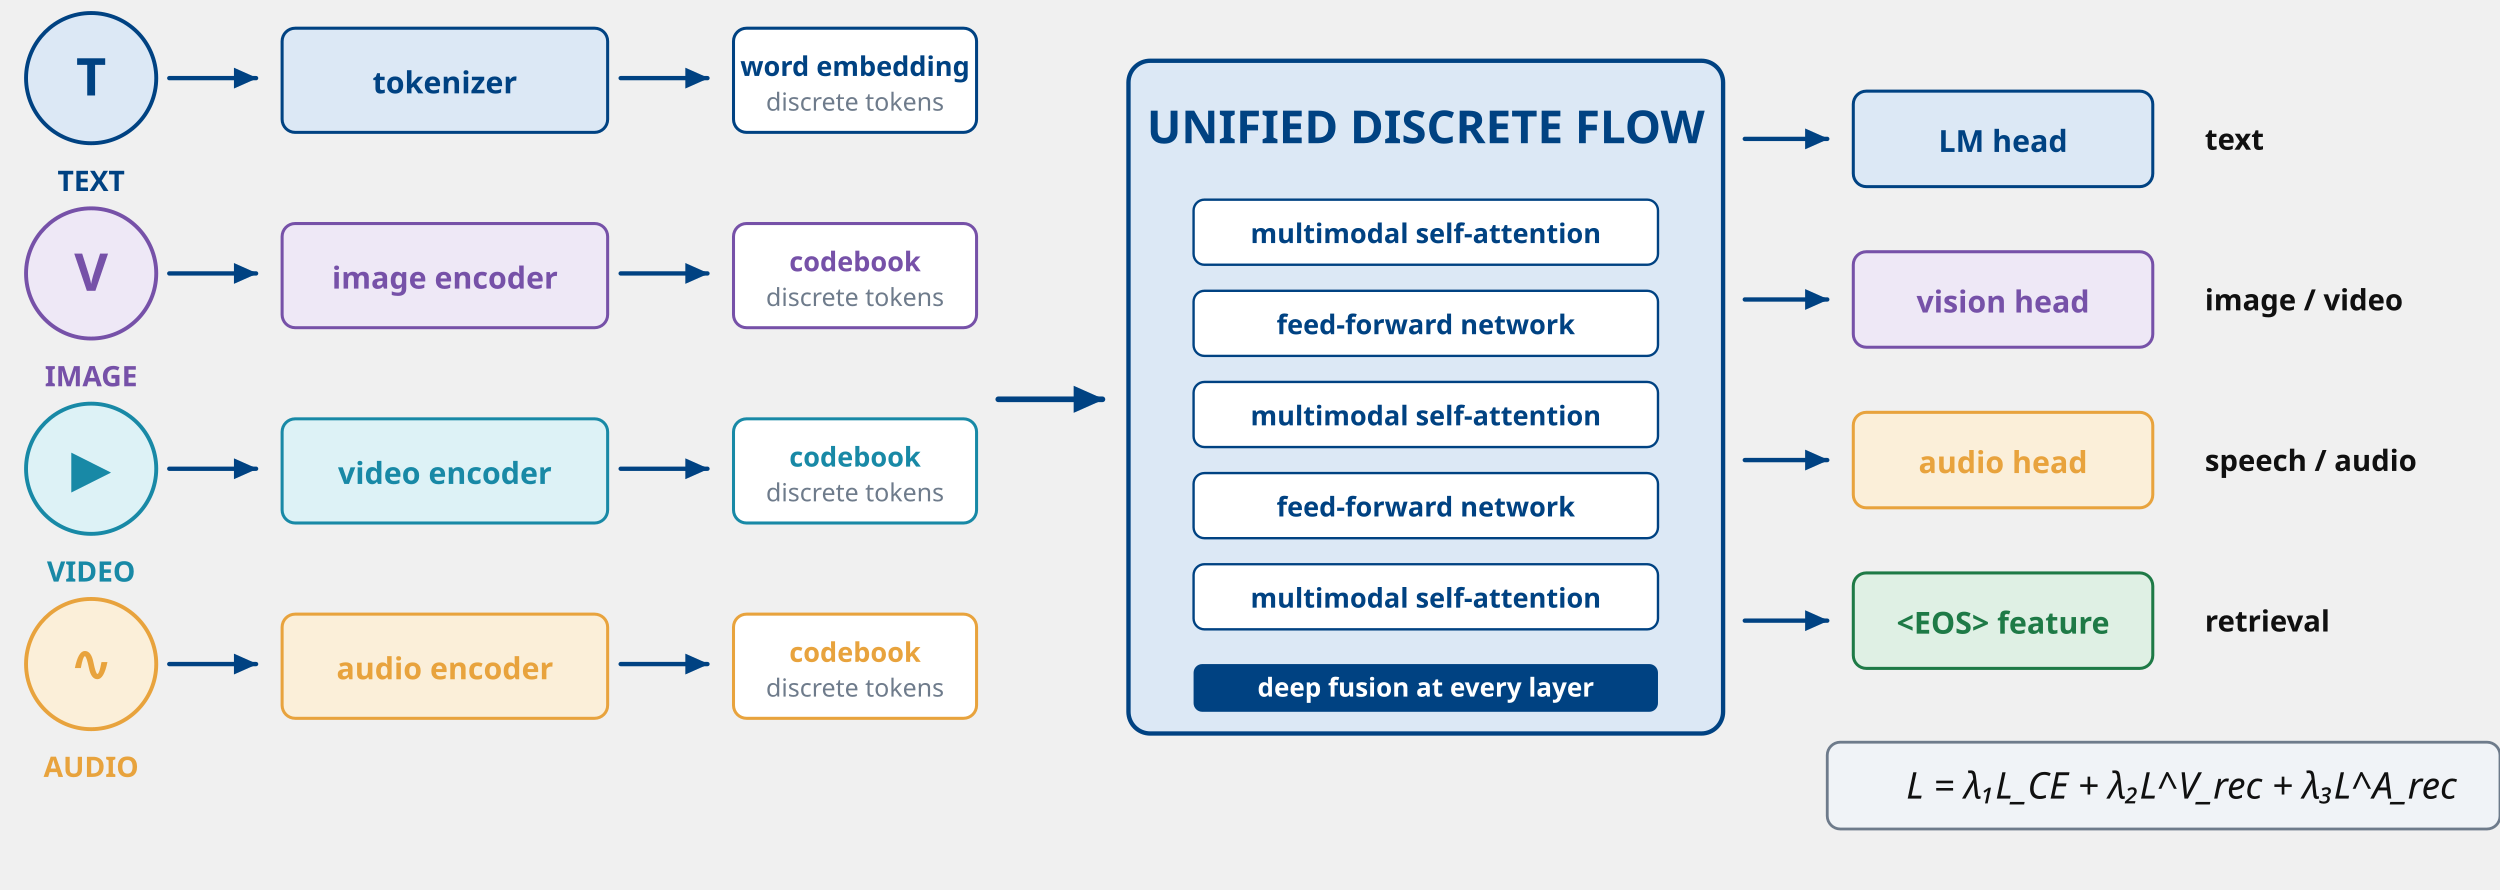
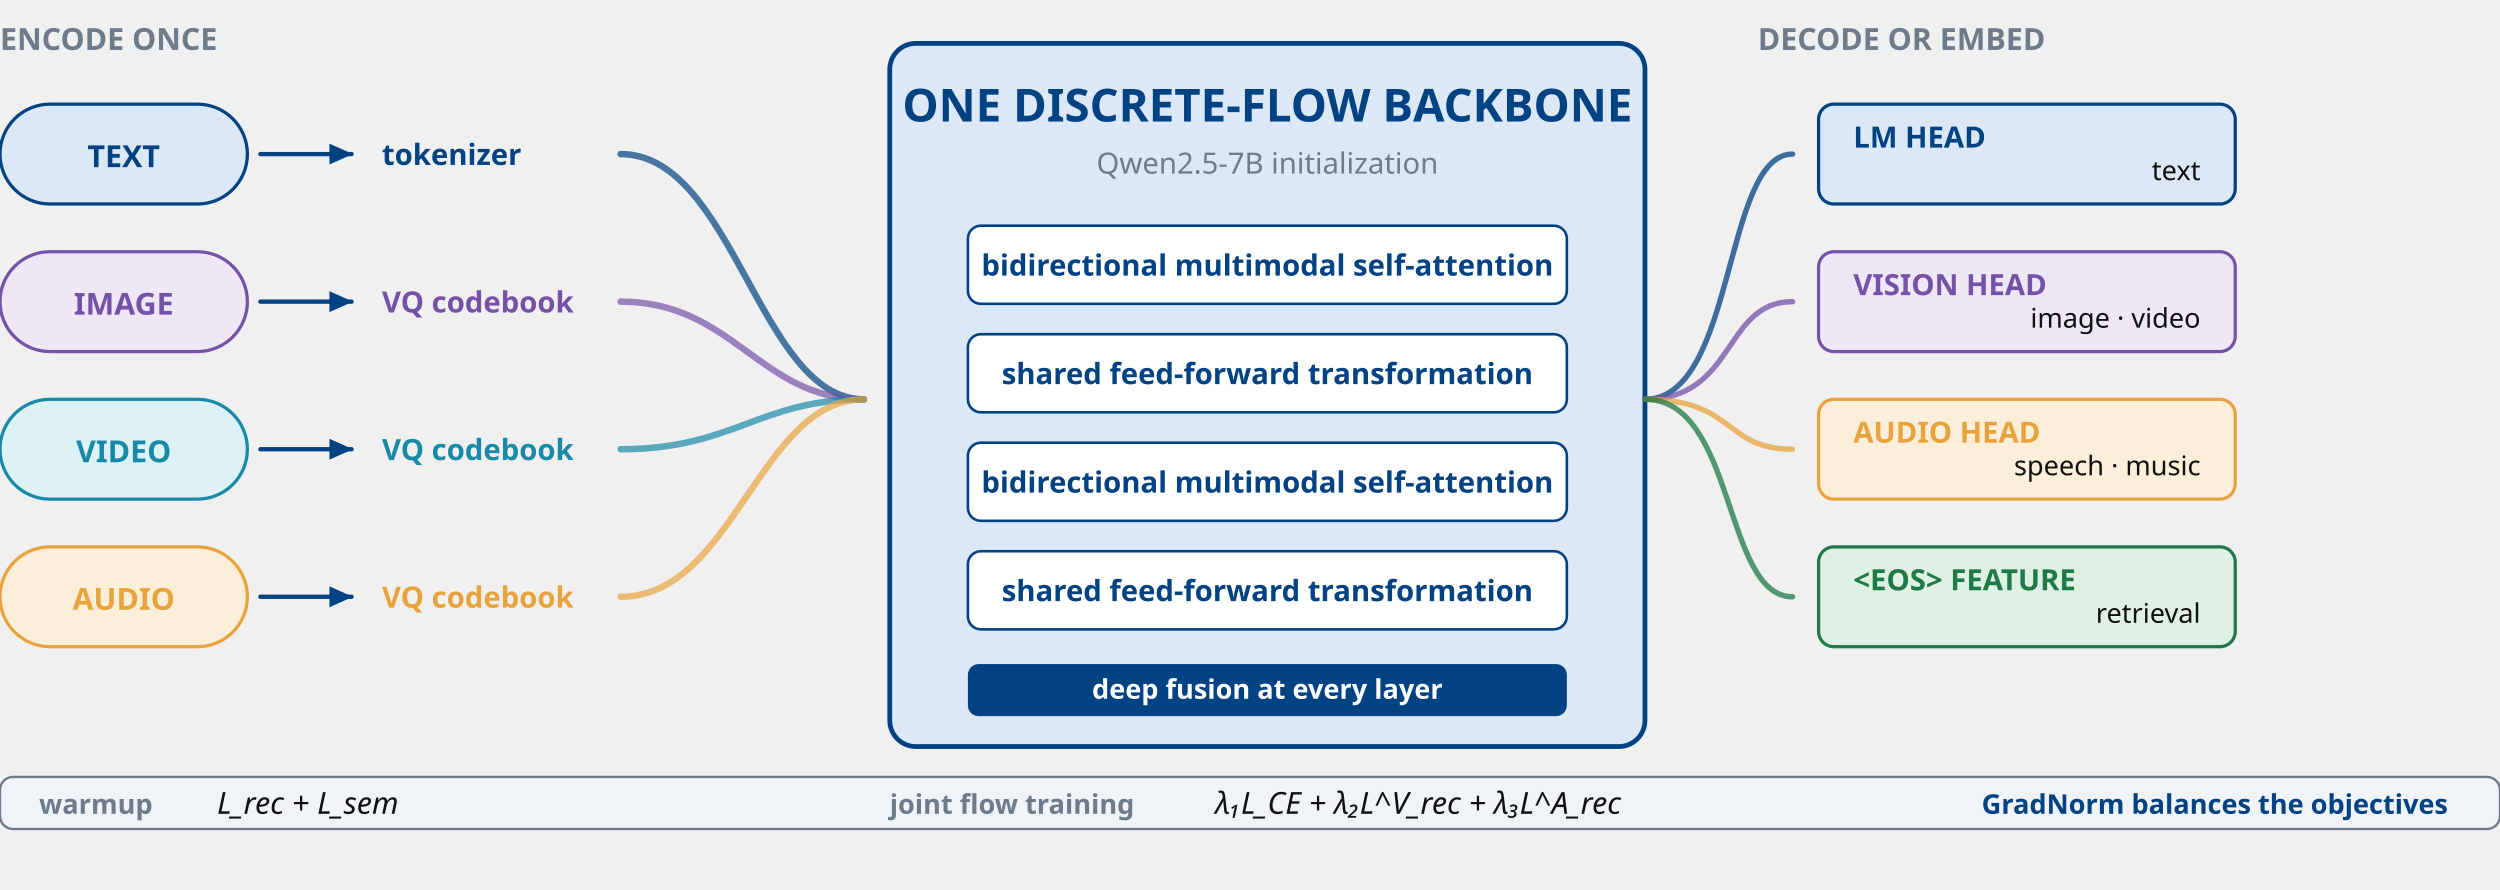
<svg xmlns="http://www.w3.org/2000/svg" width="1152" height="410" viewBox="0 0 1152 410">
  <defs>
    <marker id="arw-navy" viewBox="0 0 10 10" refX="8.5" refY="5" markerWidth="6" markerHeight="6" orient="auto-start-reverse">
      <path d="M 0 1 L 9 5 L 0 9 z" fill="#004282" />
    </marker>
  </defs>
-   <circle cx="42" cy="36" r="30" fill="#DCE8F5" stroke="#004282" stroke-width="1.8" />
-   <text x="42" y="44" font-family="Calibri" font-size="24" font-weight="bold" fill="#004282" text-anchor="middle" xml:space="preserve">T</text>
-   <text x="42" y="88" font-family="Calibri" font-size="13" font-weight="bold" fill="#004282" text-anchor="middle" xml:space="preserve">TEXT</text>
-   <path d="M 78 36 L 118 36" stroke="#004282" stroke-width="2" fill="none" stroke-linecap="round" marker-end="url(#arw-navy)" />
-   <rect x="130" y="13" width="150" height="48" rx="6" ry="6" fill="#DCE8F5" stroke="#004282" stroke-width="1.4" />
-   <text x="205" y="43" font-family="Calibri" font-size="14" font-weight="bold" fill="#004282" text-anchor="middle" xml:space="preserve">tokenizer</text>
-   <path d="M 286 36 L 326 36" stroke="#004282" stroke-width="2" fill="none" stroke-linecap="round" marker-end="url(#arw-navy)" />
-   <rect x="338" y="13" width="112" height="48" rx="6" ry="6" fill="#FFFFFF" stroke="#004282" stroke-width="1.4" />
-   <text x="394" y="35" font-family="Calibri" font-size="12.5" font-weight="bold" fill="#004282" text-anchor="middle" xml:space="preserve">word embedding</text>
-   <text x="394" y="51" font-family="Calibri" font-size="11.5" fill="#6E7B8B" text-anchor="middle" xml:space="preserve">discrete tokens</text>
-   <circle cx="42" cy="126" r="30" fill="#EEE8F6" stroke="#7651A8" stroke-width="1.8" />
-   <text x="42" y="134" font-family="Calibri" font-size="24" font-weight="bold" fill="#7651A8" text-anchor="middle" xml:space="preserve">V</text>
-   <text x="42" y="178" font-family="Calibri" font-size="13" font-weight="bold" fill="#7651A8" text-anchor="middle" xml:space="preserve">IMAGE</text>
-   <path d="M 78 126 L 118 126" stroke="#004282" stroke-width="2" fill="none" stroke-linecap="round" marker-end="url(#arw-navy)" />
-   <rect x="130" y="103" width="150" height="48" rx="6" ry="6" fill="#EEE8F6" stroke="#7651A8" stroke-width="1.4" />
-   <text x="205" y="133" font-family="Calibri" font-size="14" font-weight="bold" fill="#7651A8" text-anchor="middle" xml:space="preserve">image encoder</text>
-   <path d="M 286 126 L 326 126" stroke="#004282" stroke-width="2" fill="none" stroke-linecap="round" marker-end="url(#arw-navy)" />
-   <rect x="338" y="103" width="112" height="48" rx="6" ry="6" fill="#FFFFFF" stroke="#7651A8" stroke-width="1.4" />
-   <text x="394" y="125" font-family="Calibri" font-size="12.5" font-weight="bold" fill="#7651A8" text-anchor="middle" xml:space="preserve">codebook</text>
-   <text x="394" y="141" font-family="Calibri" font-size="11.5" fill="#6E7B8B" text-anchor="middle" xml:space="preserve">discrete tokens</text>
-   <circle cx="42" cy="216" r="30" fill="#DDF2F6" stroke="#1889A6" stroke-width="1.8" />
-   <text x="42" y="224" font-family="Calibri" font-size="24" font-weight="bold" fill="#1889A6" text-anchor="middle" xml:space="preserve">▶</text>
-   <text x="42" y="268" font-family="Calibri" font-size="13" font-weight="bold" fill="#1889A6" text-anchor="middle" xml:space="preserve">VIDEO</text>
-   <path d="M 78 216 L 118 216" stroke="#004282" stroke-width="2" fill="none" stroke-linecap="round" marker-end="url(#arw-navy)" />
-   <rect x="130" y="193" width="150" height="48" rx="6" ry="6" fill="#DDF2F6" stroke="#1889A6" stroke-width="1.4" />
-   <text x="205" y="223" font-family="Calibri" font-size="14" font-weight="bold" fill="#1889A6" text-anchor="middle" xml:space="preserve">video encoder</text>
-   <path d="M 286 216 L 326 216" stroke="#004282" stroke-width="2" fill="none" stroke-linecap="round" marker-end="url(#arw-navy)" />
-   <rect x="338" y="193" width="112" height="48" rx="6" ry="6" fill="#FFFFFF" stroke="#1889A6" stroke-width="1.4" />
-   <text x="394" y="215" font-family="Calibri" font-size="12.5" font-weight="bold" fill="#1889A6" text-anchor="middle" xml:space="preserve">codebook</text>
-   <text x="394" y="231" font-family="Calibri" font-size="11.5" fill="#6E7B8B" text-anchor="middle" xml:space="preserve">discrete tokens</text>
-   <circle cx="42" cy="306" r="30" fill="#FBEFD9" stroke="#E8A33D" stroke-width="1.8" />
-   <text x="42" y="314" font-family="Calibri" font-size="24" font-weight="bold" fill="#E8A33D" text-anchor="middle" xml:space="preserve">∿</text>
-   <text x="42" y="358" font-family="Calibri" font-size="13" font-weight="bold" fill="#E8A33D" text-anchor="middle" xml:space="preserve">AUDIO</text>
-   <path d="M 78 306 L 118 306" stroke="#004282" stroke-width="2" fill="none" stroke-linecap="round" marker-end="url(#arw-navy)" />
-   <rect x="130" y="283" width="150" height="48" rx="6" ry="6" fill="#FBEFD9" stroke="#E8A33D" stroke-width="1.4" />
-   <text x="205" y="313" font-family="Calibri" font-size="14" font-weight="bold" fill="#E8A33D" text-anchor="middle" xml:space="preserve">audio encoder</text>
-   <path d="M 286 306 L 326 306" stroke="#004282" stroke-width="2" fill="none" stroke-linecap="round" marker-end="url(#arw-navy)" />
-   <rect x="338" y="283" width="112" height="48" rx="6" ry="6" fill="#FFFFFF" stroke="#E8A33D" stroke-width="1.4" />
-   <text x="394" y="305" font-family="Calibri" font-size="12.5" font-weight="bold" fill="#E8A33D" text-anchor="middle" xml:space="preserve">codebook</text>
-   <text x="394" y="321" font-family="Calibri" font-size="11.5" fill="#6E7B8B" text-anchor="middle" xml:space="preserve">discrete tokens</text>
-   <path d="M 460 184 L 508 184" stroke="#004282" stroke-width="2.6" fill="none" stroke-linecap="round" marker-end="url(#arw-navy)" />
-   <rect x="520" y="28" width="274" height="310" rx="10" ry="10" fill="#DCE8F5" stroke="#004282" stroke-width="2" />
-   <text x="657" y="66" font-family="Calibri" font-size="21" font-weight="bold" fill="#004282" text-anchor="middle" xml:space="preserve">UNIFIED DISCRETE FLOW</text>
-   <rect x="550" y="92" width="214" height="30" rx="5" ry="5" fill="#FFFFFF" stroke="#004282" stroke-width="1.1" />
-   <text x="657" y="112" font-family="Calibri" font-size="12.5" font-weight="bold" fill="#004282" text-anchor="middle" xml:space="preserve">multimodal self-attention</text>
-   <rect x="550" y="134" width="214" height="30" rx="5" ry="5" fill="#FFFFFF" stroke="#004282" stroke-width="1.1" />
-   <text x="657" y="154" font-family="Calibri" font-size="12.5" font-weight="bold" fill="#004282" text-anchor="middle" xml:space="preserve">feed-forward network</text>
-   <rect x="550" y="176" width="214" height="30" rx="5" ry="5" fill="#FFFFFF" stroke="#004282" stroke-width="1.1" />
-   <text x="657" y="196" font-family="Calibri" font-size="12.5" font-weight="bold" fill="#004282" text-anchor="middle" xml:space="preserve">multimodal self-attention</text>
-   <rect x="550" y="218" width="214" height="30" rx="5" ry="5" fill="#FFFFFF" stroke="#004282" stroke-width="1.1" />
-   <text x="657" y="238" font-family="Calibri" font-size="12.5" font-weight="bold" fill="#004282" text-anchor="middle" xml:space="preserve">feed-forward network</text>
-   <rect x="550" y="260" width="214" height="30" rx="5" ry="5" fill="#FFFFFF" stroke="#004282" stroke-width="1.1" />
-   <text x="657" y="280" font-family="Calibri" font-size="12.5" font-weight="bold" fill="#004282" text-anchor="middle" xml:space="preserve">multimodal self-attention</text>
-   <rect x="550" y="306" width="214" height="22" rx="4" ry="4" fill="#004282" />
-   <text x="657" y="321" font-family="Calibri" font-size="12" font-weight="bold" fill="#FFFFFF" text-anchor="middle" xml:space="preserve">deep fusion at every layer</text>
-   <path d="M 804 64 L 842 64" stroke="#004282" stroke-width="2" fill="none" stroke-linecap="round" marker-end="url(#arw-navy)" />
-   <rect x="854" y="42" width="138" height="44" rx="6" ry="6" fill="#DCE8F5" stroke="#004282" stroke-width="1.4" />
-   <text x="923" y="70" font-family="Calibri" font-size="14" font-weight="bold" fill="#004282" text-anchor="middle" xml:space="preserve">LM head</text>
-   <text x="1016" y="69" font-family="Calibri" font-size="13.5" font-weight="bold" fill="#101010" text-anchor="start" xml:space="preserve">text</text>
-   <path d="M 804 138 L 842 138" stroke="#004282" stroke-width="2" fill="none" stroke-linecap="round" marker-end="url(#arw-navy)" />
-   <rect x="854" y="116" width="138" height="44" rx="6" ry="6" fill="#EEE8F6" stroke="#7651A8" stroke-width="1.4" />
-   <text x="923" y="144" font-family="Calibri" font-size="14" font-weight="bold" fill="#7651A8" text-anchor="middle" xml:space="preserve">vision head</text>
-   <text x="1016" y="143" font-family="Calibri" font-size="13.5" font-weight="bold" fill="#101010" text-anchor="start" xml:space="preserve">image / video</text>
-   <path d="M 804 212 L 842 212" stroke="#004282" stroke-width="2" fill="none" stroke-linecap="round" marker-end="url(#arw-navy)" />
-   <rect x="854" y="190" width="138" height="44" rx="6" ry="6" fill="#FBEFD9" stroke="#E8A33D" stroke-width="1.4" />
-   <text x="923" y="218" font-family="Calibri" font-size="14" font-weight="bold" fill="#E8A33D" text-anchor="middle" xml:space="preserve">audio head</text>
-   <text x="1016" y="217" font-family="Calibri" font-size="13.5" font-weight="bold" fill="#101010" text-anchor="start" xml:space="preserve">speech / audio</text>
-   <path d="M 804 286 L 842 286" stroke="#004282" stroke-width="2" fill="none" stroke-linecap="round" marker-end="url(#arw-navy)" />
-   <rect x="854" y="264" width="138" height="44" rx="6" ry="6" fill="#DFF0E4" stroke="#1E7A46" stroke-width="1.4" />
-   <text x="923" y="292" font-family="Calibri" font-size="14" font-weight="bold" fill="#1E7A46" text-anchor="middle" xml:space="preserve">&lt;EOS&gt; feature</text>
-   <text x="1016" y="291" font-family="Calibri" font-size="13.5" font-weight="bold" fill="#101010" text-anchor="start" xml:space="preserve">retrieval</text>
-   <rect x="842" y="342" width="310" height="40" rx="6" ry="6" fill="#F0F3F7" stroke="#6E7B8B" stroke-width="1.3" />
-   <text x="878.36" y="368" font-family="Calibri" font-size="17" font-style="italic" fill="#101010" text-anchor="start" xml:space="preserve">L = λ₁L_CE + λ₂L^V_rec + λ₃L^A_rec</text>
+   <text x="0" y="23" font-family="Calibri" font-size="14" font-weight="bold" fill="#6E7B8B" text-anchor="start" xml:space="preserve">ENCODE ONCE</text>
+   <rect x="0" y="48" width="114" height="46" rx="23" ry="23" fill="#DCE8F5" stroke="#004282" stroke-width="1.5" />
+   <text x="57" y="77" font-family="Calibri" font-size="14" font-weight="bold" fill="#004282" text-anchor="middle" xml:space="preserve">TEXT</text>
+   <path d="M 120 71 L 162 71" stroke="#004282" stroke-width="2" fill="none" stroke-linecap="round" marker-end="url(#arw-navy)" />
+   <text x="176" y="76" font-family="Calibri" font-size="13.5" font-weight="bold" fill="#004282" text-anchor="start" xml:space="preserve">tokenizer</text>
+   <path d="M 286 71 C 338 71, 350 184, 398 184" stroke="#004282" stroke-width="3" fill="none" stroke-linecap="round" opacity="0.7" />
+   <rect x="0" y="116" width="114" height="46" rx="23" ry="23" fill="#EEE8F6" stroke="#7651A8" stroke-width="1.5" />
+   <text x="57" y="145" font-family="Calibri" font-size="14" font-weight="bold" fill="#7651A8" text-anchor="middle" xml:space="preserve">IMAGE</text>
+   <path d="M 120 139 L 162 139" stroke="#004282" stroke-width="2" fill="none" stroke-linecap="round" marker-end="url(#arw-navy)" />
+   <text x="176" y="144" font-family="Calibri" font-size="13.5" font-weight="bold" fill="#7651A8" text-anchor="start" xml:space="preserve">VQ codebook</text>
+   <path d="M 286 139 C 338 139, 350 184, 398 184" stroke="#7651A8" stroke-width="3" fill="none" stroke-linecap="round" opacity="0.7" />
+   <rect x="0" y="184" width="114" height="46" rx="23" ry="23" fill="#DDF2F6" stroke="#1889A6" stroke-width="1.5" />
+   <text x="57" y="213" font-family="Calibri" font-size="14" font-weight="bold" fill="#1889A6" text-anchor="middle" xml:space="preserve">VIDEO</text>
+   <path d="M 120 207 L 162 207" stroke="#004282" stroke-width="2" fill="none" stroke-linecap="round" marker-end="url(#arw-navy)" />
+   <text x="176" y="212" font-family="Calibri" font-size="13.5" font-weight="bold" fill="#1889A6" text-anchor="start" xml:space="preserve">VQ codebook</text>
+   <path d="M 286 207 C 338 207, 350 184, 398 184" stroke="#1889A6" stroke-width="3" fill="none" stroke-linecap="round" opacity="0.7" />
+   <rect x="0" y="252" width="114" height="46" rx="23" ry="23" fill="#FBEFD9" stroke="#E8A33D" stroke-width="1.5" />
+   <text x="57" y="281" font-family="Calibri" font-size="14" font-weight="bold" fill="#E8A33D" text-anchor="middle" xml:space="preserve">AUDIO</text>
+   <path d="M 120 275 L 162 275" stroke="#004282" stroke-width="2" fill="none" stroke-linecap="round" marker-end="url(#arw-navy)" />
+   <text x="176" y="280" font-family="Calibri" font-size="13.5" font-weight="bold" fill="#E8A33D" text-anchor="start" xml:space="preserve">VQ codebook</text>
+   <path d="M 286 275 C 338 275, 350 184, 398 184" stroke="#E8A33D" stroke-width="3" fill="none" stroke-linecap="round" opacity="0.7" />
+   <rect x="410" y="20" width="348" height="324" rx="12" ry="12" fill="#DCE8F5" stroke="#004282" stroke-width="2.2" />
+   <text x="584" y="56" font-family="Calibri" font-size="21" font-weight="bold" fill="#004282" text-anchor="middle" xml:space="preserve">ONE DISCRETE-FLOW BACKBONE</text>
+   <text x="584" y="80" font-family="Calibri" font-size="13.5" fill="#6E7B8B" text-anchor="middle" xml:space="preserve">Qwen2.5-7B initialization</text>
+   <rect x="446" y="104" width="276" height="36" rx="6" ry="6" fill="#FFFFFF" stroke="#004282" stroke-width="1.2" />
+   <text x="584" y="127" font-family="Calibri" font-size="13.5" font-weight="bold" fill="#004282" text-anchor="middle" xml:space="preserve">bidirectional multimodal self-attention</text>
+   <rect x="446" y="154" width="276" height="36" rx="6" ry="6" fill="#FFFFFF" stroke="#004282" stroke-width="1.2" />
+   <text x="584" y="177" font-family="Calibri" font-size="13.5" font-weight="bold" fill="#004282" text-anchor="middle" xml:space="preserve">shared feed-forward transformation</text>
+   <rect x="446" y="204" width="276" height="36" rx="6" ry="6" fill="#FFFFFF" stroke="#004282" stroke-width="1.2" />
+   <text x="584" y="227" font-family="Calibri" font-size="13.5" font-weight="bold" fill="#004282" text-anchor="middle" xml:space="preserve">bidirectional multimodal self-attention</text>
+   <rect x="446" y="254" width="276" height="36" rx="6" ry="6" fill="#FFFFFF" stroke="#004282" stroke-width="1.2" />
+   <text x="584" y="277" font-family="Calibri" font-size="13.5" font-weight="bold" fill="#004282" text-anchor="middle" xml:space="preserve">shared feed-forward transformation</text>
+   <rect x="446" y="306" width="276" height="24" rx="5" ry="5" fill="#004282" />
+   <text x="584" y="322" font-family="Calibri" font-size="12.5" font-weight="bold" fill="#FFFFFF" text-anchor="middle" xml:space="preserve">deep fusion at every layer</text>
+   <text x="810" y="23" font-family="Calibri" font-size="14" font-weight="bold" fill="#6E7B8B" text-anchor="start" xml:space="preserve">DECODE OR EMBED</text>
+   <path d="M 758 184 C 800 184, 794 71, 826 71" stroke="#004282" stroke-width="2.5" fill="none" stroke-linecap="round" opacity="0.75" />
+   <rect x="838" y="48" width="192" height="46" rx="7" ry="7" fill="#DCE8F5" stroke="#004282" stroke-width="1.5" />
+   <text x="854" y="68" font-family="Calibri" font-size="13.5" font-weight="bold" fill="#004282" text-anchor="start" xml:space="preserve">LM HEAD</text>
+   <text x="1014" y="83" font-family="Calibri" font-size="12.5" fill="#101010" text-anchor="end" xml:space="preserve">text</text>
+   <path d="M 758 184 C 800 184, 794 139, 826 139" stroke="#7651A8" stroke-width="2.5" fill="none" stroke-linecap="round" opacity="0.75" />
+   <rect x="838" y="116" width="192" height="46" rx="7" ry="7" fill="#EEE8F6" stroke="#7651A8" stroke-width="1.5" />
+   <text x="854" y="136" font-family="Calibri" font-size="13.5" font-weight="bold" fill="#7651A8" text-anchor="start" xml:space="preserve">VISION HEAD</text>
+   <text x="1014" y="151" font-family="Calibri" font-size="12.5" fill="#101010" text-anchor="end" xml:space="preserve">image · video</text>
+   <path d="M 758 184 C 800 184, 794 207, 826 207" stroke="#E8A33D" stroke-width="2.5" fill="none" stroke-linecap="round" opacity="0.75" />
+   <rect x="838" y="184" width="192" height="46" rx="7" ry="7" fill="#FBEFD9" stroke="#E8A33D" stroke-width="1.5" />
+   <text x="854" y="204" font-family="Calibri" font-size="13.5" font-weight="bold" fill="#E8A33D" text-anchor="start" xml:space="preserve">AUDIO HEAD</text>
+   <text x="1014" y="219" font-family="Calibri" font-size="12.5" fill="#101010" text-anchor="end" xml:space="preserve">speech · music</text>
+   <path d="M 758 184 C 800 184, 794 275, 826 275" stroke="#1E7A46" stroke-width="2.5" fill="none" stroke-linecap="round" opacity="0.75" />
+   <rect x="838" y="252" width="192" height="46" rx="7" ry="7" fill="#DFF0E4" stroke="#1E7A46" stroke-width="1.5" />
+   <text x="854" y="272" font-family="Calibri" font-size="13.5" font-weight="bold" fill="#1E7A46" text-anchor="start" xml:space="preserve">&lt;EOS&gt; FEATURE</text>
+   <text x="1014" y="287" font-family="Calibri" font-size="12.5" fill="#101010" text-anchor="end" xml:space="preserve">retrieval</text>
+   <rect x="0" y="358" width="1152" height="24" rx="6" ry="6" fill="#F0F3F7" stroke="#6E7B8B" stroke-width="1.1" />
+   <text x="18" y="375" font-family="Calibri" font-size="12.5" font-weight="bold" fill="#6E7B8B" text-anchor="start" xml:space="preserve">warmup</text>
+   <text x="100" y="375" font-family="Calibri" font-size="14" font-style="italic" fill="#101010" text-anchor="start" xml:space="preserve">L_rec + L_sem</text>
+   <text x="410" y="375" font-family="Calibri" font-size="12.5" font-weight="bold" fill="#6E7B8B" text-anchor="start" xml:space="preserve">joint flow training</text>
+   <text x="560" y="375" font-family="Calibri" font-size="14" font-style="italic" fill="#101010" text-anchor="start" xml:space="preserve">λ₁L_CE + λ₂L^V_rec + λ₃L^A_rec</text>
+   <text x="1128" y="375" font-family="Calibri" font-size="12.5" font-weight="bold" fill="#004282" text-anchor="end" xml:space="preserve">GradNorm balances the objectives</text>
</svg>
